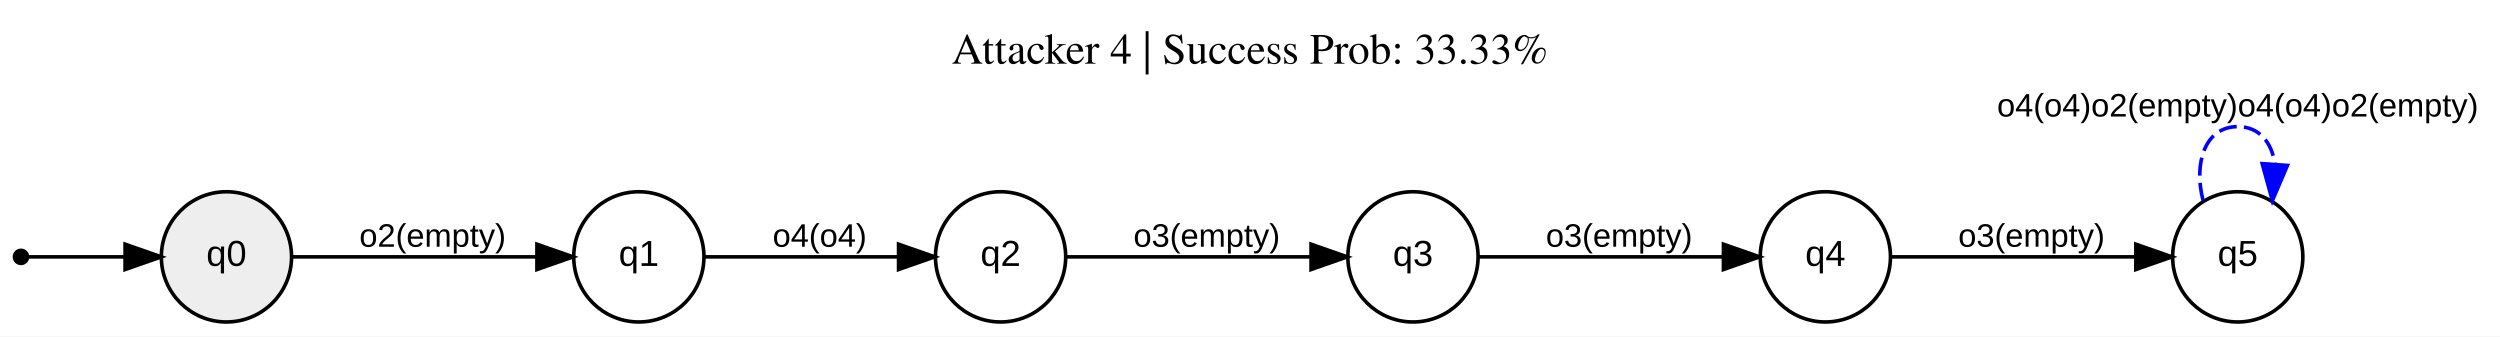
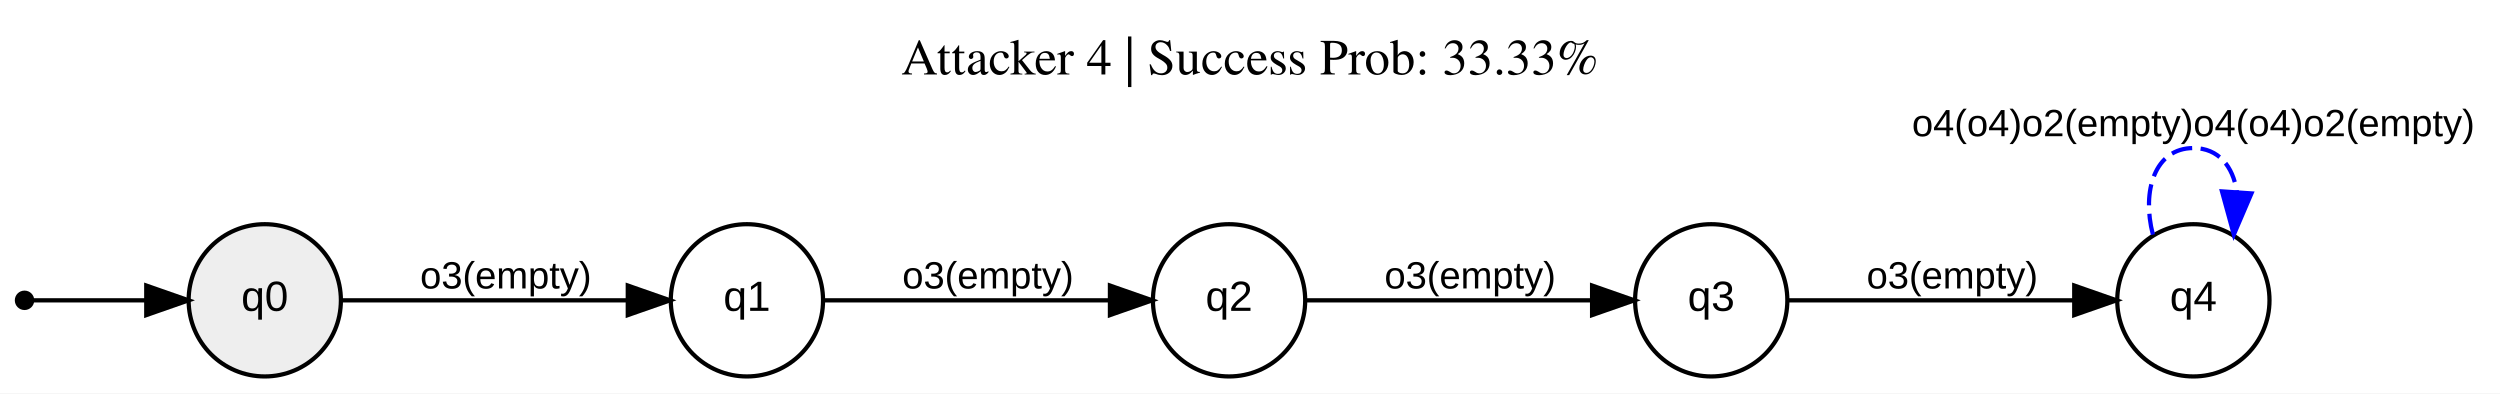
- <svg xmlns="http://www.w3.org/2000/svg" width="691pt" height="93pt" viewBox="0.00 0.00 691.10 93.00">
+ <svg xmlns="http://www.w3.org/2000/svg" width="591pt" height="93pt" viewBox="0.00 0.00 591.10 93.00">
  <g id="graph0" class="graph" transform="scale(1 1) rotate(0) translate(4 89)">
-     <polygon fill="white" stroke="transparent" points="-4,4 -4,-89 687.1,-89 687.1,4 -4,4" />
-     <text text-anchor="middle" x="341.55" y="-71.4" font-family="Times,serif" font-size="12.00">Attacker 4 | Success Prob: 33.33%</text>
+     <polygon fill="white" stroke="transparent" points="-4,4 -4,-89 587.1,-89 587.1,4 -4,4" />
+     <text text-anchor="middle" x="291.55" y="-71.4" font-family="Times,serif" font-size="12.00">Attacker 4 | Success Prob: 33.33%</text>
    <g id="node1" class="node">
      <ellipse fill="black" stroke="black" cx="1.8" cy="-18" rx="1.8" ry="1.8" />
    </g>
    <g id="node2" class="node">
      <ellipse fill="#eeeeee" stroke="black" cx="58.6" cy="-18" rx="18" ry="18" />
      <text text-anchor="middle" x="58.6" y="-15.5" font-family="Arial" font-size="10.00">q0</text>
    </g>
    <g id="edge1" class="edge">
      <path fill="none" stroke="black" d="M3.75,-18C7.11,-18 18.87,-18 30.55,-18" />
      <polygon fill="black" stroke="black" points="30.58,-21.5 40.58,-18 30.58,-14.5 30.58,-21.5" />
    </g>
    <g id="node3" class="node">
      <ellipse fill="none" stroke="black" cx="172.6" cy="-18" rx="18" ry="18" />
      <text text-anchor="middle" x="172.6" y="-15.5" font-family="Arial" font-size="10.00">q1</text>
    </g>
    <g id="edge2" class="edge">
      <path fill="none" stroke="black" d="M76.61,-18C94.54,-18 123.04,-18 144.16,-18" />
      <polygon fill="black" stroke="black" points="144.43,-21.5 154.43,-18 144.43,-14.5 144.43,-21.5" />
-       <text text-anchor="middle" x="115.6" y="-20.8" font-family="Arial" font-size="9.00">o2(empty)</text>
+       <text text-anchor="middle" x="115.6" y="-20.8" font-family="Arial" font-size="9.00">o3(empty)</text>
    </g>
    <g id="node4" class="node">
-       <ellipse fill="none" stroke="black" cx="272.6" cy="-18" rx="18" ry="18" />
-       <text text-anchor="middle" x="272.6" y="-15.5" font-family="Arial" font-size="10.00">q2</text>
+       <ellipse fill="none" stroke="black" cx="286.6" cy="-18" rx="18" ry="18" />
+       <text text-anchor="middle" x="286.6" y="-15.5" font-family="Arial" font-size="10.00">q2</text>
    </g>
    <g id="edge3" class="edge">
-       <path fill="none" stroke="black" d="M190.67,-18C205.48,-18 227.17,-18 244.37,-18" />
-       <polygon fill="black" stroke="black" points="244.4,-21.5 254.4,-18 244.4,-14.5 244.4,-21.5" />
-       <text text-anchor="middle" x="222.6" y="-20.8" font-family="Arial" font-size="9.00">o4(o4)</text>
+       <path fill="none" stroke="black" d="M190.61,-18C208.54,-18 237.04,-18 258.16,-18" />
+       <polygon fill="black" stroke="black" points="258.43,-21.5 268.43,-18 258.43,-14.5 258.43,-21.5" />
+       <text text-anchor="middle" x="229.6" y="-20.8" font-family="Arial" font-size="9.00">o3(empty)</text>
    </g>
    <g id="node5" class="node">
-       <ellipse fill="none" stroke="black" cx="386.6" cy="-18" rx="18" ry="18" />
-       <text text-anchor="middle" x="386.6" y="-15.5" font-family="Arial" font-size="10.00">q3</text>
+       <ellipse fill="none" stroke="black" cx="400.6" cy="-18" rx="18" ry="18" />
+       <text text-anchor="middle" x="400.6" y="-15.5" font-family="Arial" font-size="10.00">q3</text>
    </g>
    <g id="edge4" class="edge">
-       <path fill="none" stroke="black" d="M290.61,-18C308.54,-18 337.04,-18 358.16,-18" />
-       <polygon fill="black" stroke="black" points="358.43,-21.5 368.43,-18 358.43,-14.5 358.43,-21.5" />
-       <text text-anchor="middle" x="329.6" y="-20.8" font-family="Arial" font-size="9.00">o3(empty)</text>
+       <path fill="none" stroke="black" d="M304.61,-18C322.54,-18 351.04,-18 372.16,-18" />
+       <polygon fill="black" stroke="black" points="372.43,-21.5 382.43,-18 372.43,-14.5 372.43,-21.5" />
+       <text text-anchor="middle" x="343.6" y="-20.8" font-family="Arial" font-size="9.00">o3(empty)</text>
    </g>
    <g id="node6" class="node">
-       <ellipse fill="none" stroke="black" cx="500.6" cy="-18" rx="18" ry="18" />
-       <text text-anchor="middle" x="500.6" y="-15.5" font-family="Arial" font-size="10.00">q4</text>
+       <ellipse fill="none" stroke="black" cx="514.6" cy="-18" rx="18" ry="18" />
+       <text text-anchor="middle" x="514.6" y="-15.5" font-family="Arial" font-size="10.00">q4</text>
    </g>
    <g id="edge5" class="edge">
-       <path fill="none" stroke="black" d="M404.61,-18C422.54,-18 451.04,-18 472.16,-18" />
-       <polygon fill="black" stroke="black" points="472.43,-21.5 482.43,-18 472.43,-14.5 472.43,-21.5" />
-       <text text-anchor="middle" x="443.6" y="-20.8" font-family="Arial" font-size="9.00">o3(empty)</text>
-     </g>
-     <g id="node7" class="node">
-       <ellipse fill="none" stroke="black" cx="614.6" cy="-18" rx="18" ry="18" />
-       <text text-anchor="middle" x="614.6" y="-15.5" font-family="Arial" font-size="10.00">q5</text>
+       <path fill="none" stroke="black" d="M418.61,-18C436.54,-18 465.04,-18 486.16,-18" />
+       <polygon fill="black" stroke="black" points="486.43,-21.5 496.43,-18 486.43,-14.5 486.43,-21.5" />
+       <text text-anchor="middle" x="457.6" y="-20.8" font-family="Arial" font-size="9.00">o3(empty)</text>
    </g>
    <g id="edge6" class="edge">
-       <path fill="none" stroke="black" d="M518.61,-18C536.54,-18 565.04,-18 586.16,-18" />
-       <polygon fill="black" stroke="black" points="586.43,-21.5 596.43,-18 586.43,-14.5 586.43,-21.5" />
-       <text text-anchor="middle" x="557.6" y="-20.8" font-family="Arial" font-size="9.00">o3(empty)</text>
-     </g>
-     <g id="edge7" class="edge">
-       <path fill="none" stroke="blue" stroke-dasharray="5,2" d="M605.03,-33.54C602.33,-43.91 605.52,-54 614.6,-54 620.56,-54 623.98,-49.65 624.87,-43.74" />
-       <polygon fill="blue" stroke="blue" points="628.34,-43.28 624.17,-33.54 621.36,-43.76 628.34,-43.28" />
-       <text text-anchor="middle" x="614.6" y="-56.8" font-family="Arial" font-size="9.00">o4(o4)o2(empty)o4(o4)o2(empty)</text>
+       <path fill="none" stroke="blue" stroke-dasharray="5,2" d="M505.03,-33.54C502.33,-43.91 505.52,-54 514.6,-54 520.56,-54 523.98,-49.65 524.87,-43.74" />
+       <polygon fill="blue" stroke="blue" points="528.34,-43.28 524.17,-33.54 521.36,-43.76 528.34,-43.28" />
+       <text text-anchor="middle" x="514.6" y="-56.8" font-family="Arial" font-size="9.00">o4(o4)o2(empty)o4(o4)o2(empty)</text>
    </g>
  </g>
</svg>
